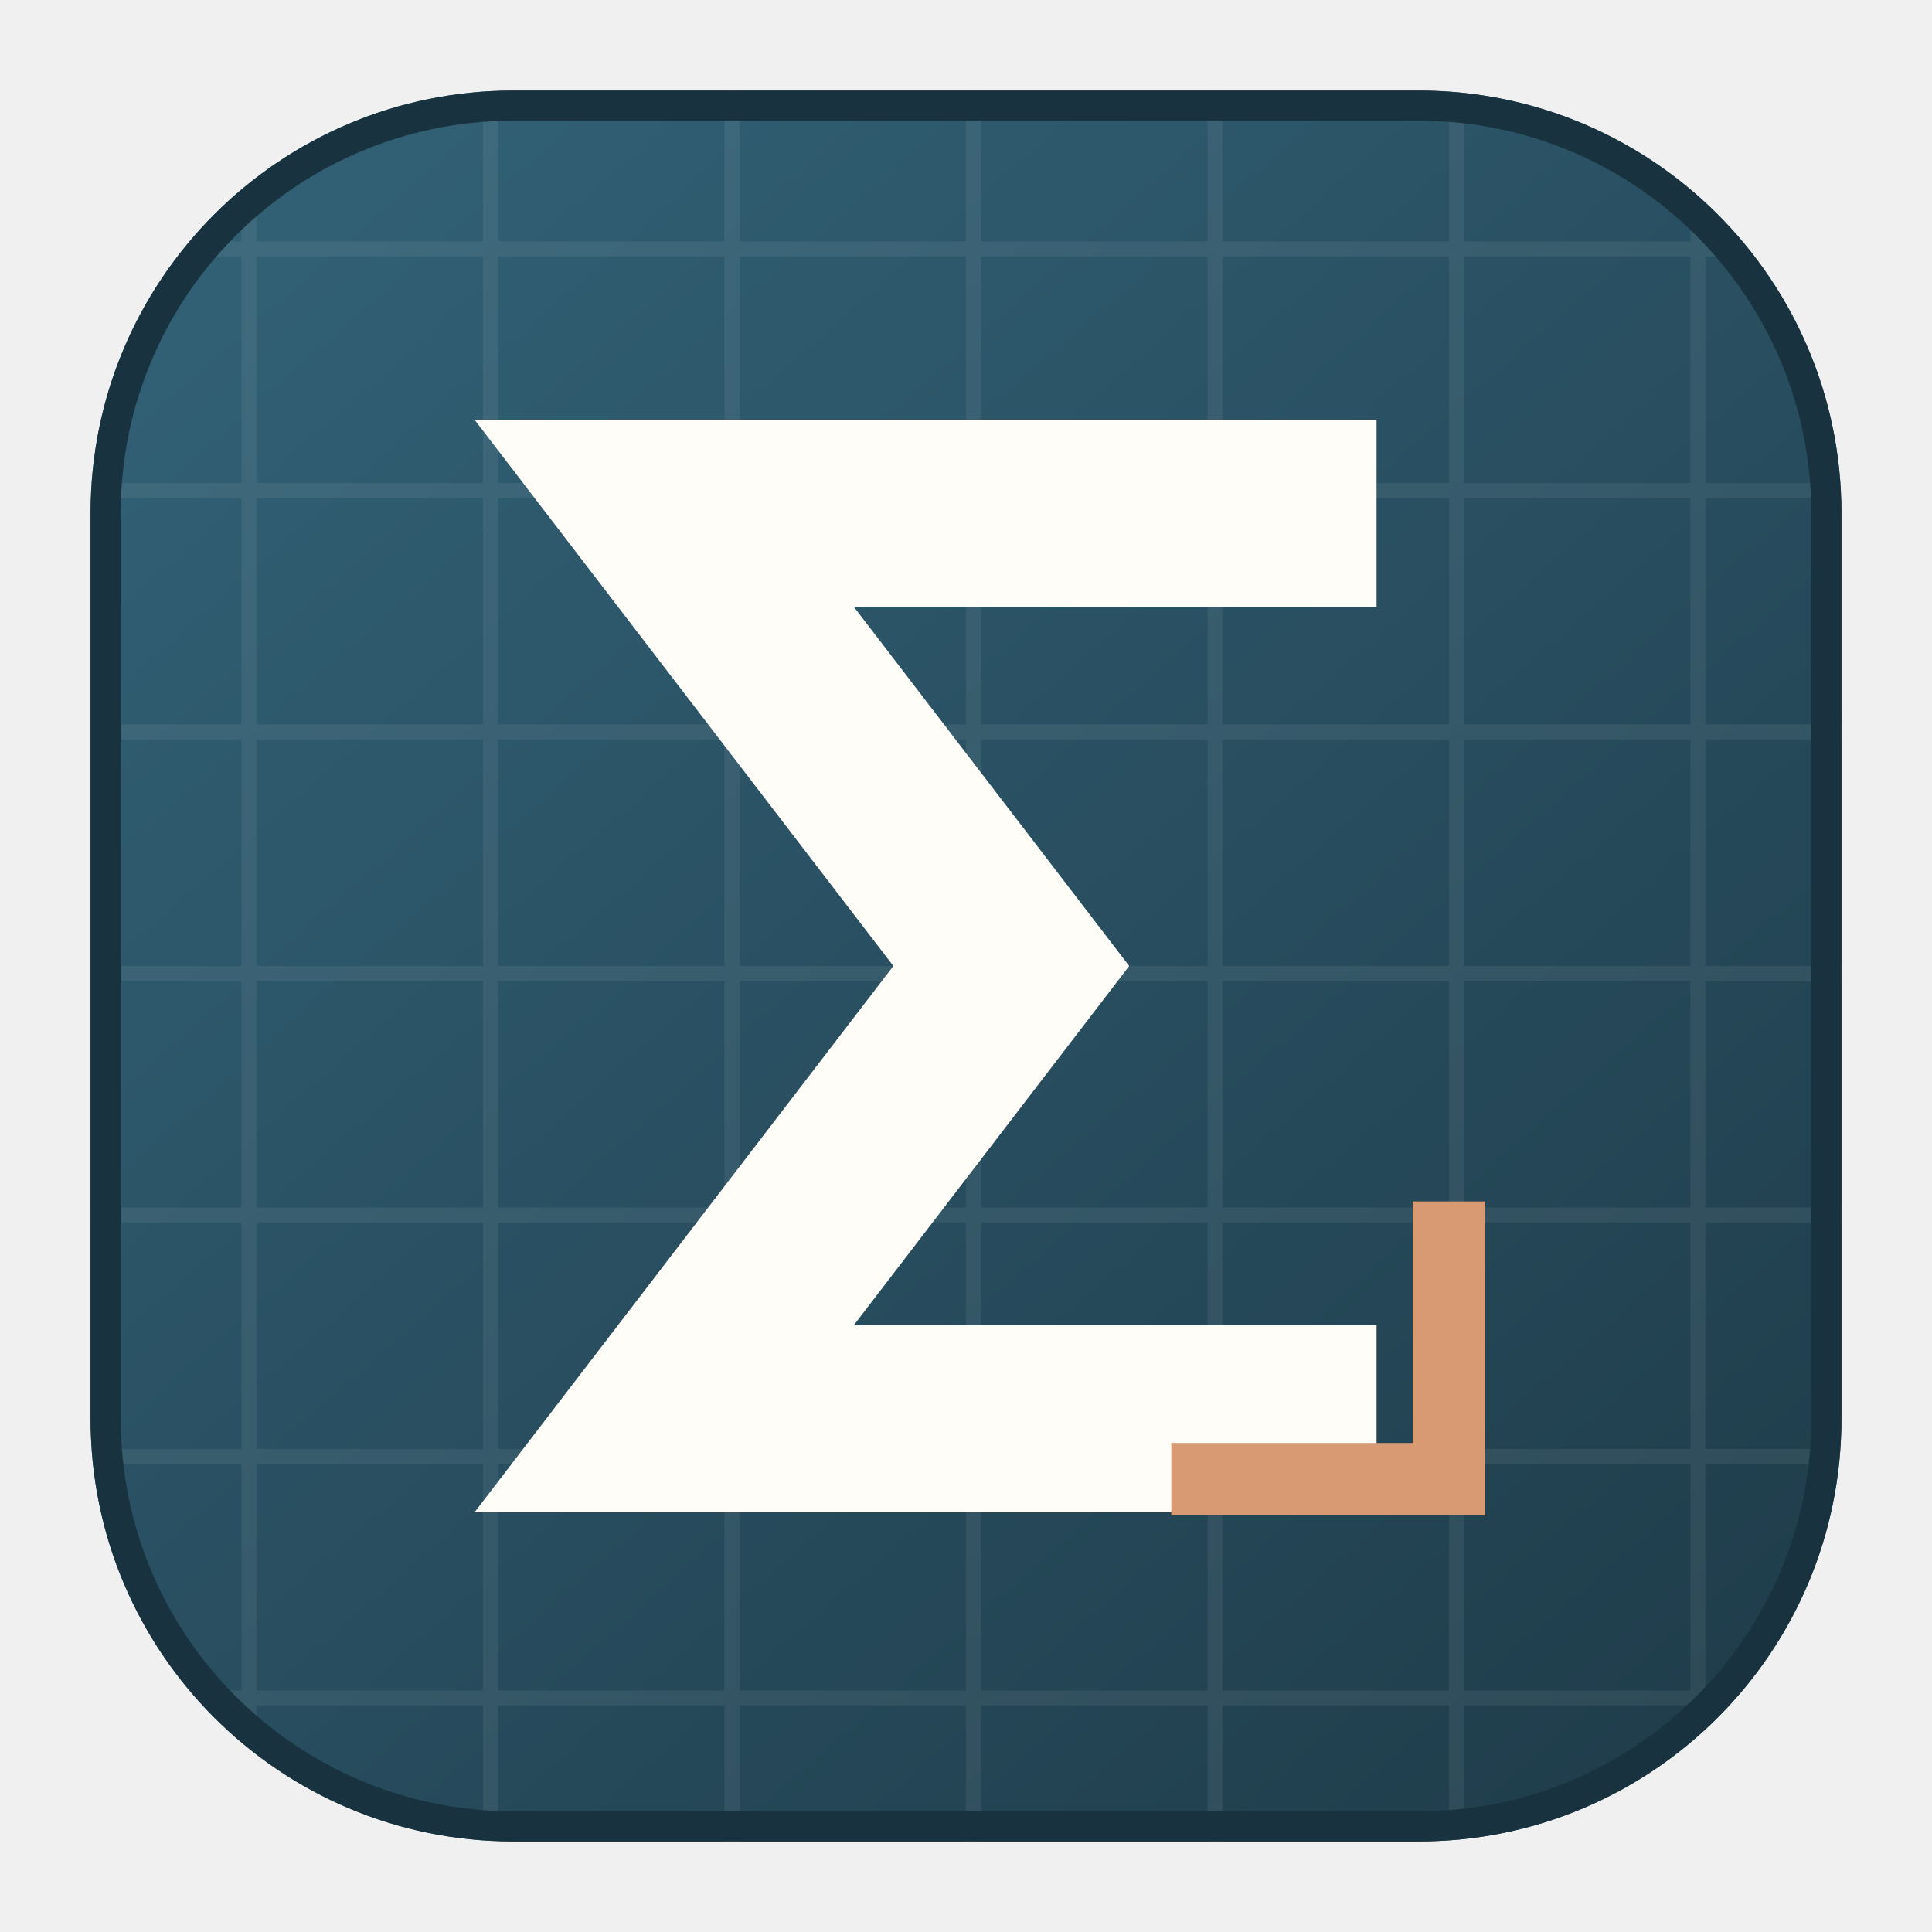
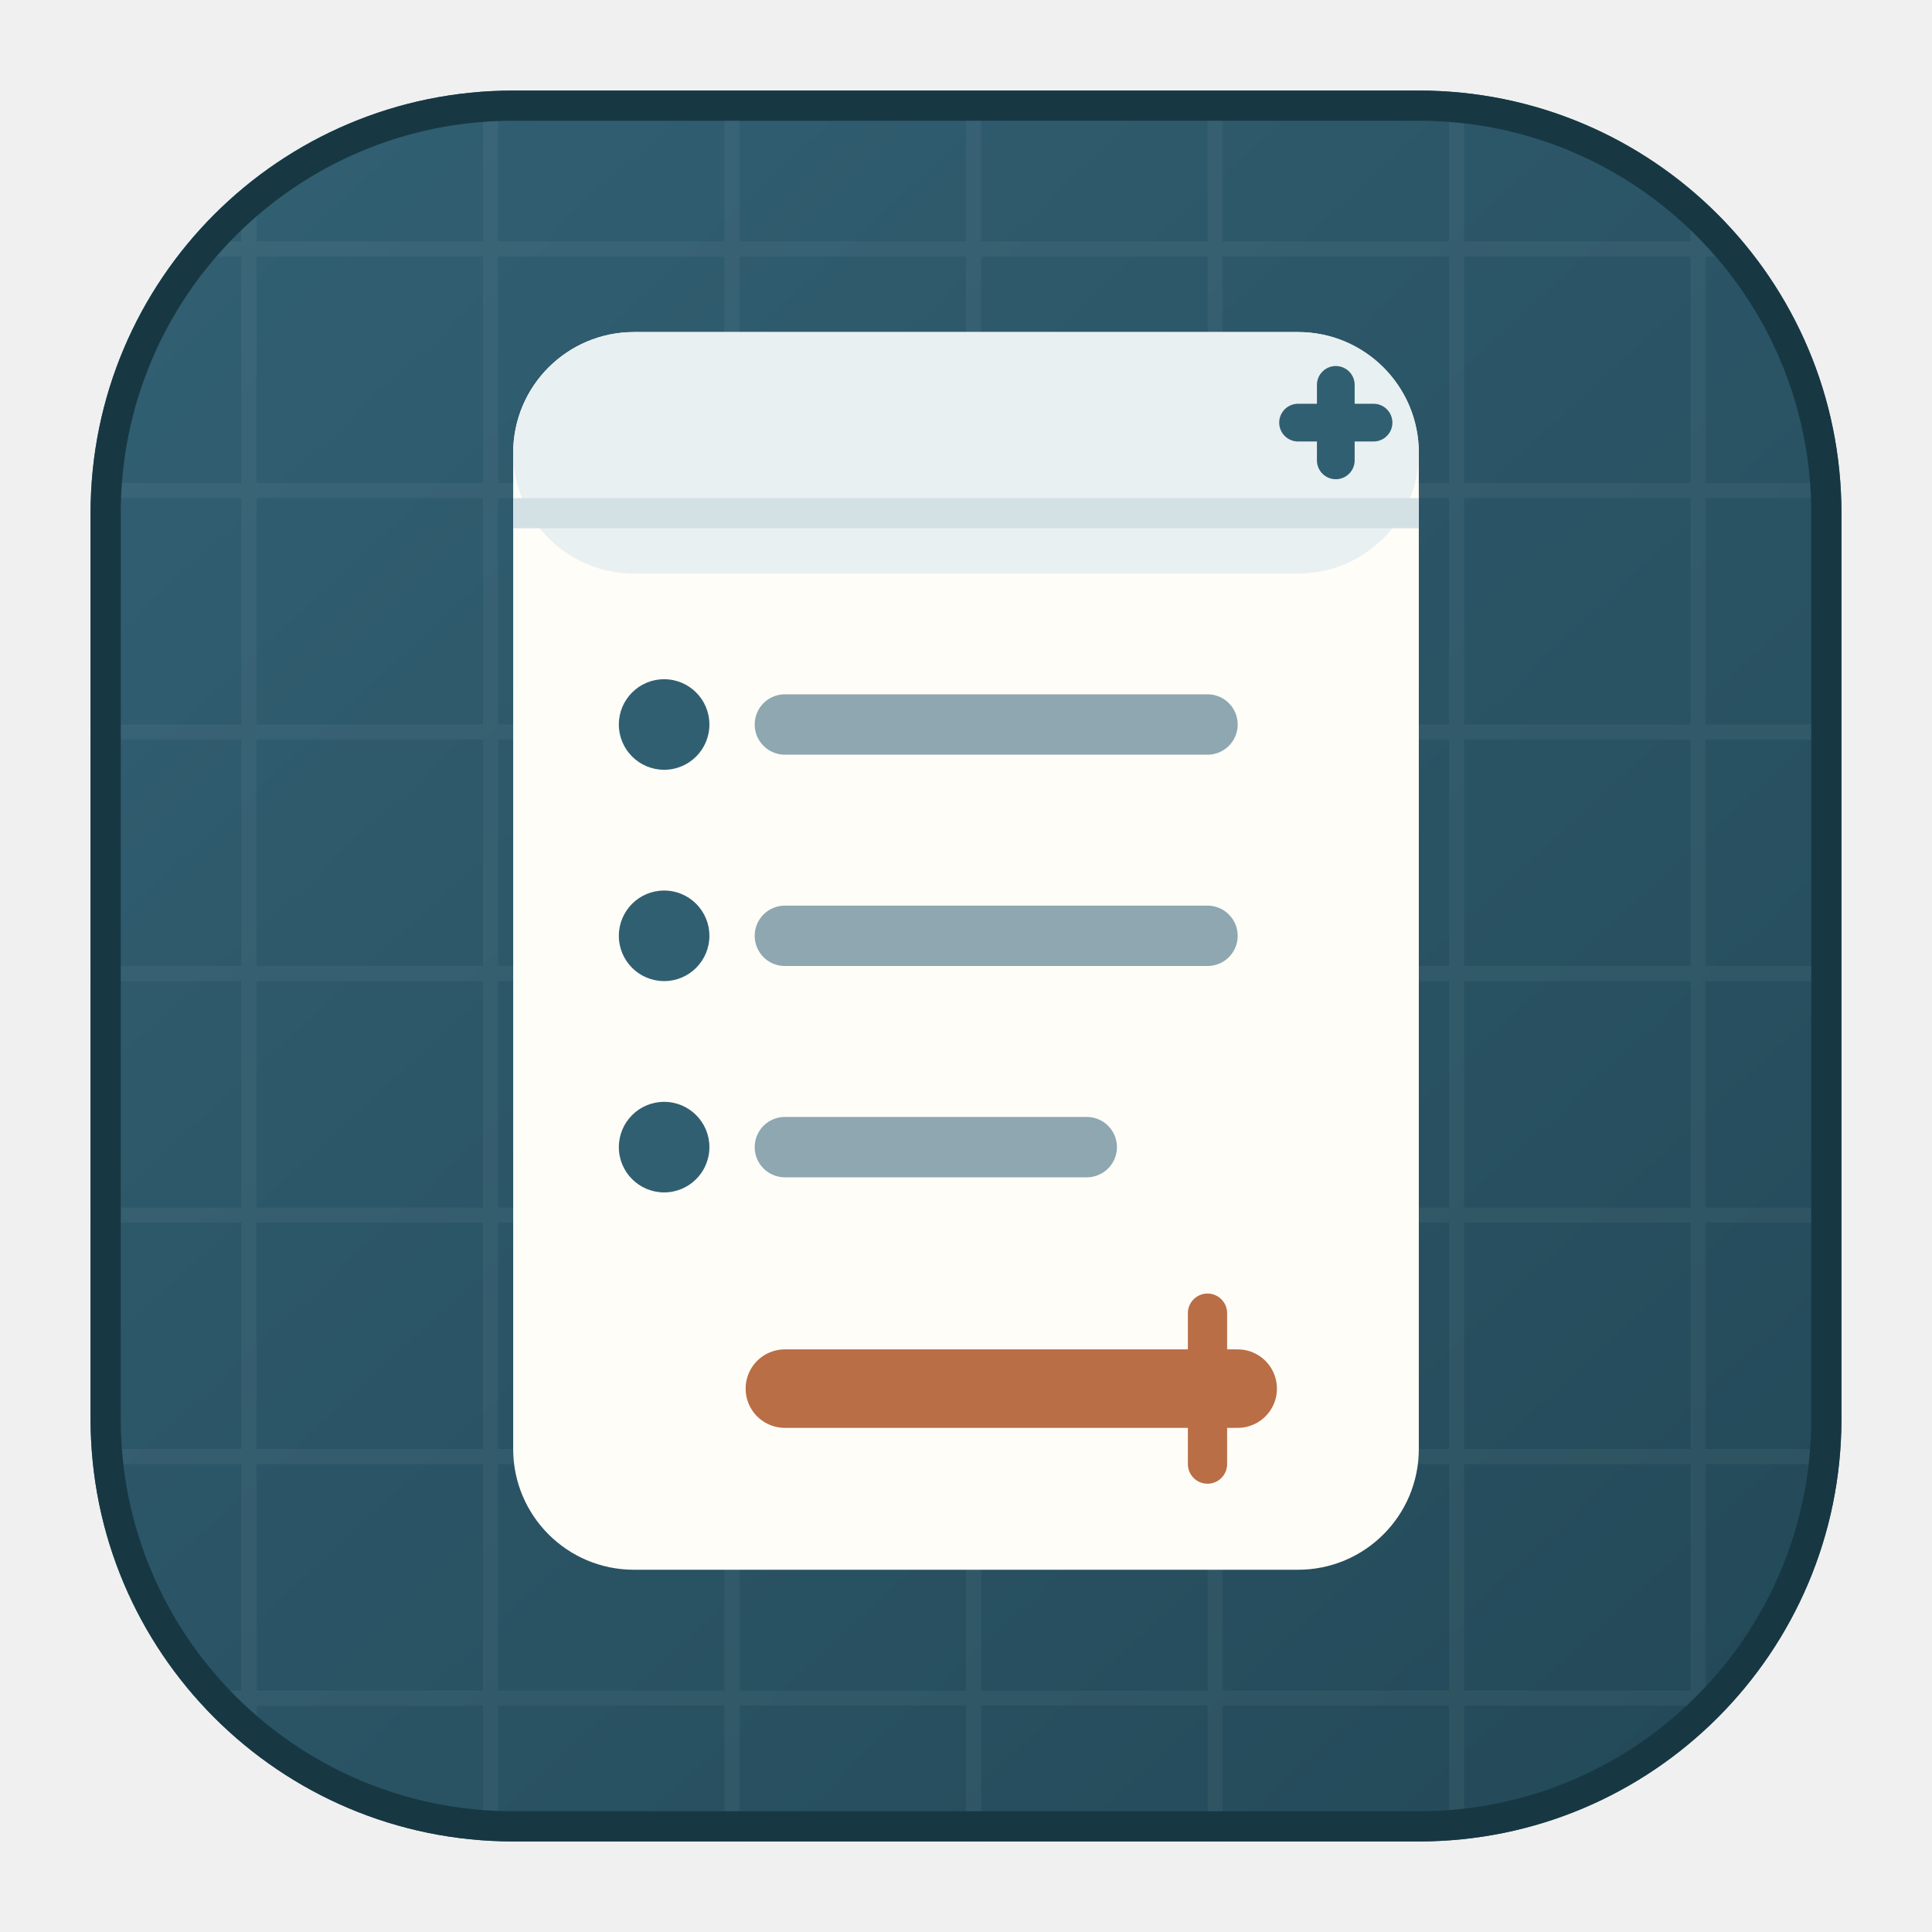
<svg xmlns="http://www.w3.org/2000/svg" viewBox="0 0 64 64">
  <defs>
-     <linearGradient id="paper" x1="10" y1="8" x2="54" y2="58" gradientUnits="userSpaceOnUse">
-       <stop stop-color="#315F74" />
-       <stop offset="1" stop-color="#203E4C" />
+     <linearGradient id="bg" x1="8" y1="6" x2="56" y2="58" gradientUnits="userSpaceOnUse">
+       <stop stop-color="#315F72" />
+       <stop offset="1" stop-color="#244A59" />
    </linearGradient>
    <pattern id="grid" width="8" height="8" patternUnits="userSpaceOnUse">
-       <path d="M8 0H0V8" fill="none" stroke="#FFFFFF" stroke-opacity=".07" stroke-width="1" />
+       <path d="M8 0H0V8" fill="none" stroke="#FFFFFF" stroke-opacity=".045" stroke-width="1" />
    </pattern>
  </defs>
-   <rect x="3" y="3" width="58" height="58" rx="14" fill="url(#paper)" />
+   <rect x="3" y="3" width="58" height="58" rx="14" fill="url(#bg)" />
  <rect x="3" y="3" width="58" height="58" rx="14" fill="url(#grid)" />
-   <rect x="3.5" y="3.5" width="57" height="57" rx="13.5" fill="none" stroke="#18333F" />
-   <path d="M42.5 17H22l11.5 15L22 47h20.5" fill="none" stroke="#FFFDF8" stroke-width="6.2" stroke-linecap="square" stroke-linejoin="miter" />
-   <path d="M48 41v8h-8" fill="none" stroke="#D89A72" stroke-width="2.4" stroke-linecap="square" />
+   <rect x="3.5" y="3.5" width="57" height="57" rx="13.5" fill="none" stroke="#173843" stroke-width="1" />
+   <rect x="17" y="11" width="30" height="41" rx="4" fill="#FFFDF8" />
+   <rect x="17" y="11" width="30" height="8" rx="4" fill="#E9F0F2" />
+   <path d="M17 17h30" stroke="#D4E1E4" stroke-width="1" />
+   <circle cx="22" cy="24" r="1.5" fill="#315F72" />
+   <path d="M26 24h14" stroke="#8EA7B0" stroke-width="2" stroke-linecap="round" />
+   <circle cx="22" cy="31" r="1.5" fill="#315F72" />
+   <path d="M26 31h14" stroke="#8EA7B0" stroke-width="2" stroke-linecap="round" />
+   <circle cx="22" cy="38" r="1.5" fill="#315F72" />
+   <path d="M26 38h10" stroke="#8EA7B0" stroke-width="2" stroke-linecap="round" />
+   <path d="M26 46h15" stroke="#B96E46" stroke-width="2.6" stroke-linecap="round" />
+   <path d="M40 43.5v5" stroke="#B96E46" stroke-width="1.3" stroke-linecap="round" />
+   <path d="M43 14h2.5M44.25 12.75v2.5" stroke="#315F72" stroke-width="1.25" stroke-linecap="round" />
</svg>
